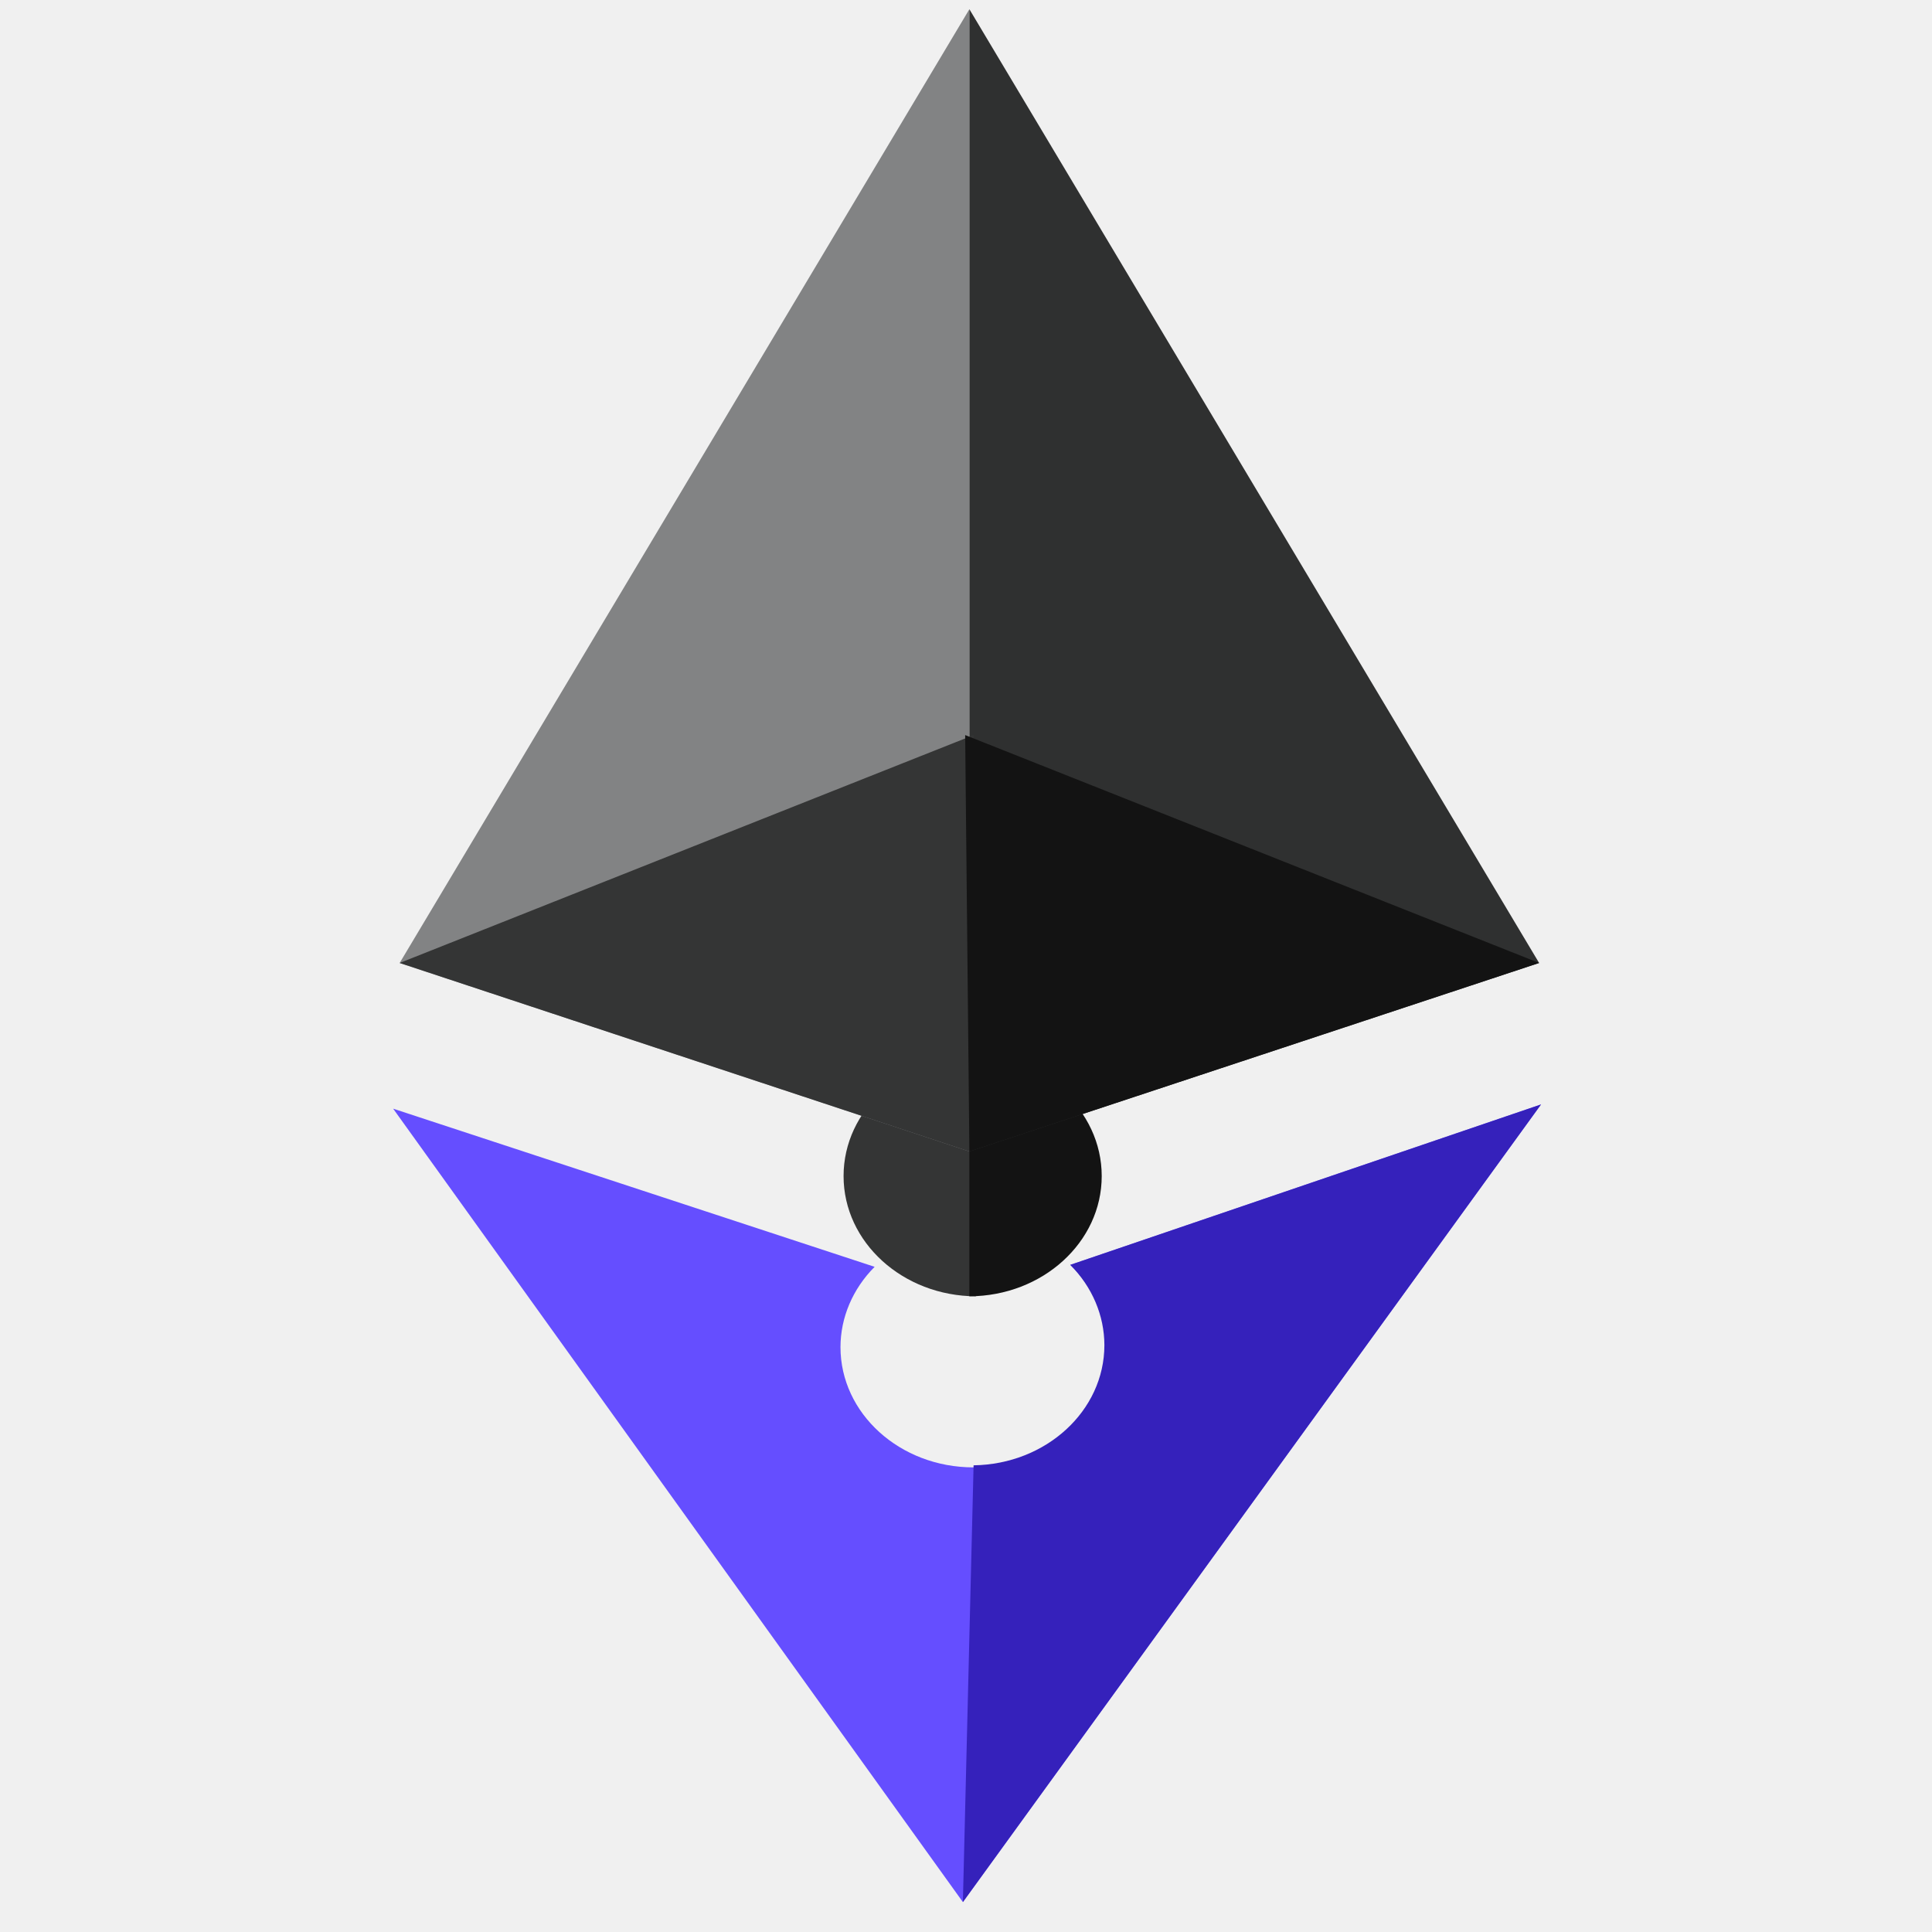
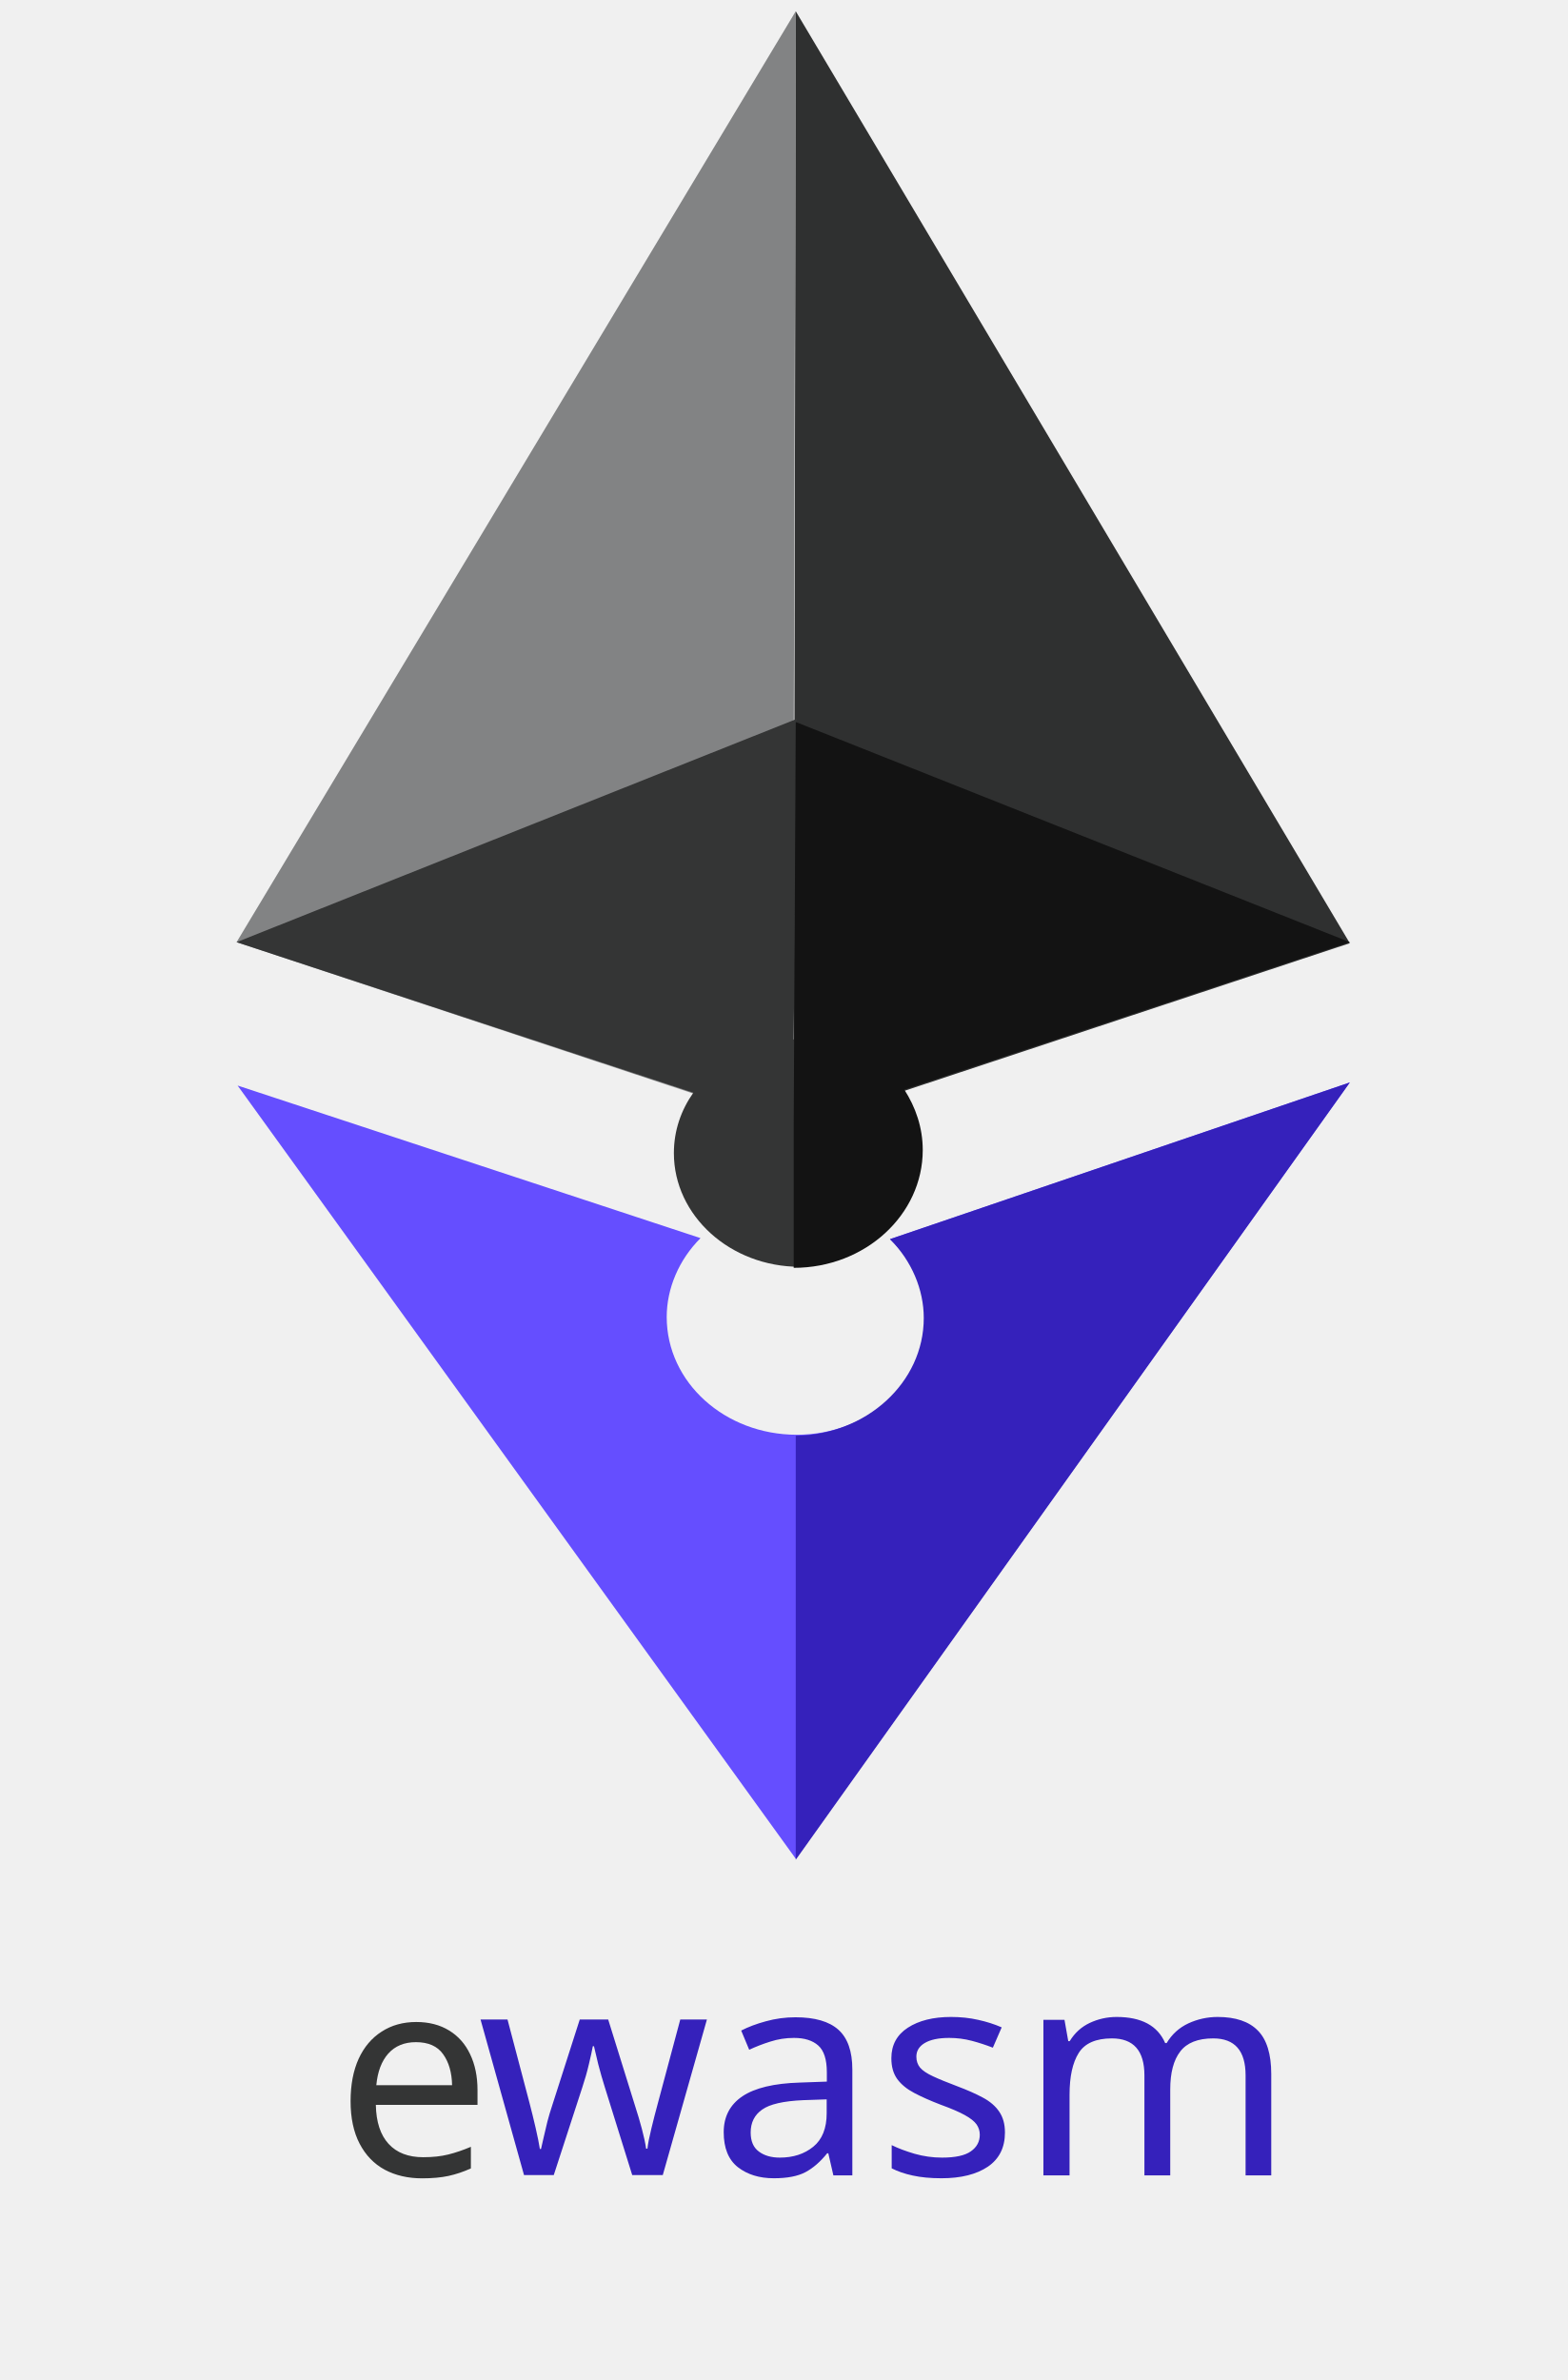
- <svg xmlns="http://www.w3.org/2000/svg" width="65mm" height="65mm" viewBox="0 0 65 65" version="1.1" id="svg8">
-   <defs id="defs2" />
-   <g id="layer1" transform="translate(0,-232)">
-     <rect style="opacity:1;fill:#ffffff;fill-opacity:0;stroke:none;stroke-width:0.256;stroke-opacity:0.941" id="rect868" width="65" height="65" x="3.8941701e-07" y="231.829" />
-     <path id="path4621" d="m 32.834,267.522 v 8.091 a 4.472,4.046 0 0 1 -4.453,-4.045 4.472,4.046 0 0 1 4.453,-4.046 z" style="opacity:1;fill:#343535;fill-opacity:1;stroke:none;stroke-width:0.265;stroke-opacity:0.941" />
-     <path style="fill:#828384;fill-opacity:1;fill-rule:evenodd;stroke:none;stroke-width:0.265px;stroke-linecap:butt;stroke-linejoin:miter;stroke-opacity:0.941" d="m 32.614,232.31 -19.168,32.088 19.168,6.342 z" id="path4583" />
-     <path id="path4623" d="m 51.846,269.158 -15.838,5.397 a 4.472,4.046 0 0 1 1.214,2.767 4.472,4.046 0 0 1 -4.472,4.046 4.472,4.046 0 0 1 -4.473,-4.046 4.472,4.046 0 0 1 1.149,-2.701 l -16.199,-5.321 19.168,26.693 z" style="opacity:1;fill:#654eff;fill-opacity:1;fill-rule:evenodd;stroke:none;stroke-width:0.265px;stroke-linecap:butt;stroke-linejoin:miter;stroke-opacity:1" />
-     <path style="fill:#3521bb;fill-opacity:1;fill-rule:evenodd;stroke:none;stroke-width:0.265px;stroke-linecap:butt;stroke-linejoin:miter;stroke-opacity:1" d="m 51.846,269.158 -19.451,26.835 v 0 l 0.36,-14.694 c 2.441,-0.035 4.4,-1.835 4.401,-4.043 -0.002,-0.998 -0.411,-1.96 -1.148,-2.701 z" id="path4585" />
-     <path style="opacity:1;fill:#131313;fill-opacity:1;stroke:none;stroke-width:0.265;stroke-opacity:0.941" d="m 32.613,267.522 v 8.091 a 4.472,4.046 0 0 0 4.453,-4.045 4.472,4.046 0 0 0 -4.453,-4.046 z" id="ellipse4601" />
-     <path id="path4608" d="m 32.614,232.31 19.168,32.088 -19.168,6.342 z" style="fill:#2f3030;fill-opacity:1;fill-rule:evenodd;stroke:none;stroke-width:0.265px;stroke-linecap:butt;stroke-linejoin:miter;stroke-opacity:0.941" />
-     <path style="fill:#343535;fill-opacity:1;fill-rule:evenodd;stroke:none;stroke-width:0.265px;stroke-linecap:butt;stroke-linejoin:miter;stroke-opacity:1" d="m 13.446,264.398 19.168,6.342 0.142,-14.009 z" id="path4612" />
-     <path id="path4614" d="m 51.782,264.398 -19.168,6.342 -0.142,-14.009 z" style="fill:#131313;fill-opacity:1;fill-rule:evenodd;stroke:none;stroke-width:0.265px;stroke-linecap:butt;stroke-linejoin:miter;stroke-opacity:1" />
-   </g>
+ <svg xmlns="http://www.w3.org/2000/svg" version="1.1" id="svg8" x="0px" y="0px" viewBox="0 0 153.1 232.4" style="enable-background:new 0 0 153.1 232.4;" xml:space="preserve">
+   <style type="text/css">
+ 	.st0{fill:#FFFBFB;fill-opacity:0;}
+ 	.st1{fill:#828384;}
+ 	.st2{fill:#654EFF;}
+ 	.st3{fill:#3521BB;}
+ 	.st4{fill:#2F3030;}
+ 	.st5{fill:#343535;}
+ 	.st6{fill:#131313;}
+ 	.st7{font-family:'Roboto-Light';}
+ 	.st8{font-size:28.321px;}
+ 	.st9{font-size:27.457px;}
+ </style>
+   <rect id="rect868" x="0" y="-0.5" class="st0" width="153.1" height="215.4">
+ </rect>
+   <path id="path4583" class="st1" d="M77.7,1.1L23.1,92l54.3,18L77.7,1.1z" />
+   <path id="path4623" class="st2" d="M131.8,105.7L86.9,121c2.2,2.1,3.6,4.7,3.6,7.6  c0,6.3-5.7,11.5-12.7,11.5c-7,0-12.7-5.1-12.7-11.5c0-2.8,1.2-5.6,3.3-7.7l-45.2-14.9l54.5,75.5L131.8,105.7z" />
+   <path id="path4585" class="st3" d="M131.8,105.7l-54.1,75.9l0,0  v-41.4c6.9-0.1,12.5-5.2,12.5-11.5c0-2.8-1.2-5.6-3.3-7.7L131.8,105.7z" />
+   <path id="path4608" class="st4" d="M77.7,1.1l54.1,91l-54.3,18L77.7,1.1z" />
+   <path class="st5" d="M77.5,101.5l0.3-31.3L23.1,92l44.6,14.7c-1.2,1.7-1.9,3.7-1.9,5.9c0,6.1,5.5,11.1,12.3,11.1v-22.3  C77.9,101.5,77.7,101.5,77.5,101.5z" />
+   <path class="st6" d="M131.8,92L77.7,70.5l-0.2,39.4v13.9c7,0,12.6-5.2,12.6-11.5c0-2.2-0.7-4.2-1.8-5.9L131.8,92z" />
+   <text transform="matrix(1.0214 0 0 1 46.6025 212.4189)" class="st3 st7 st8">wasm</text>
+   <text transform="matrix(0.9865 0 0 1 32.7373 212.4268)" class="st5 st7 st9">e</text>
</svg>
